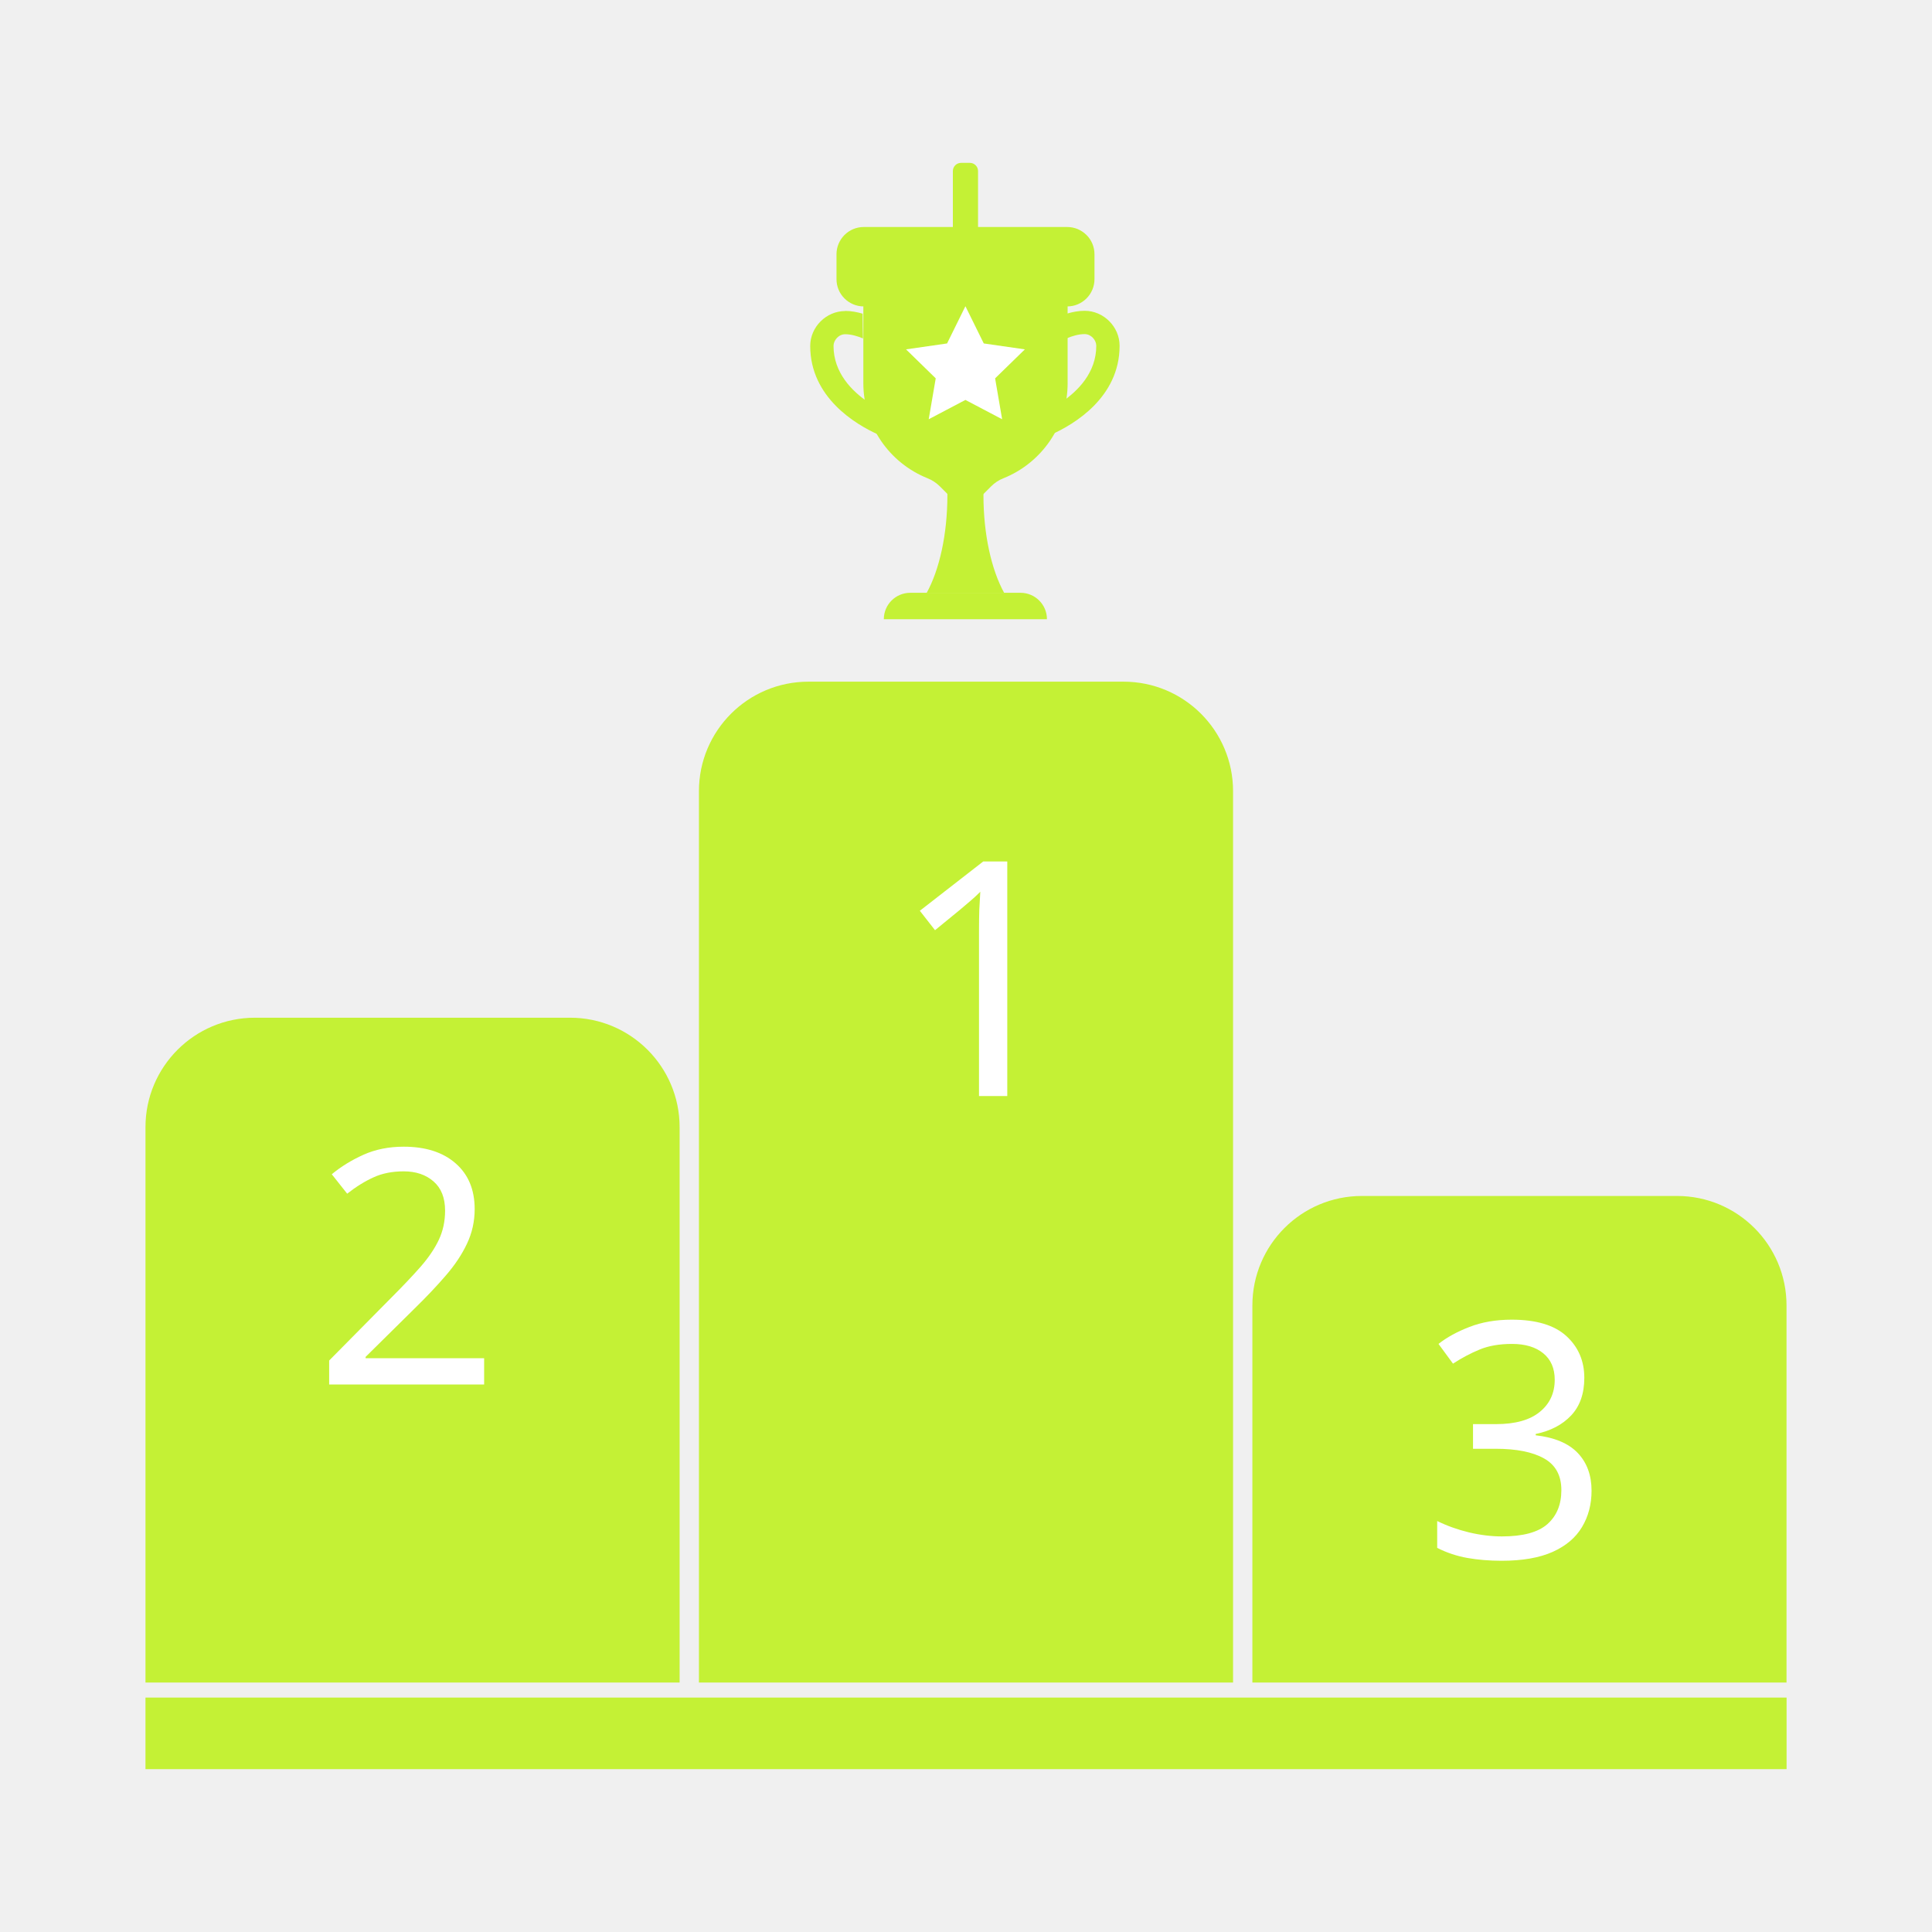
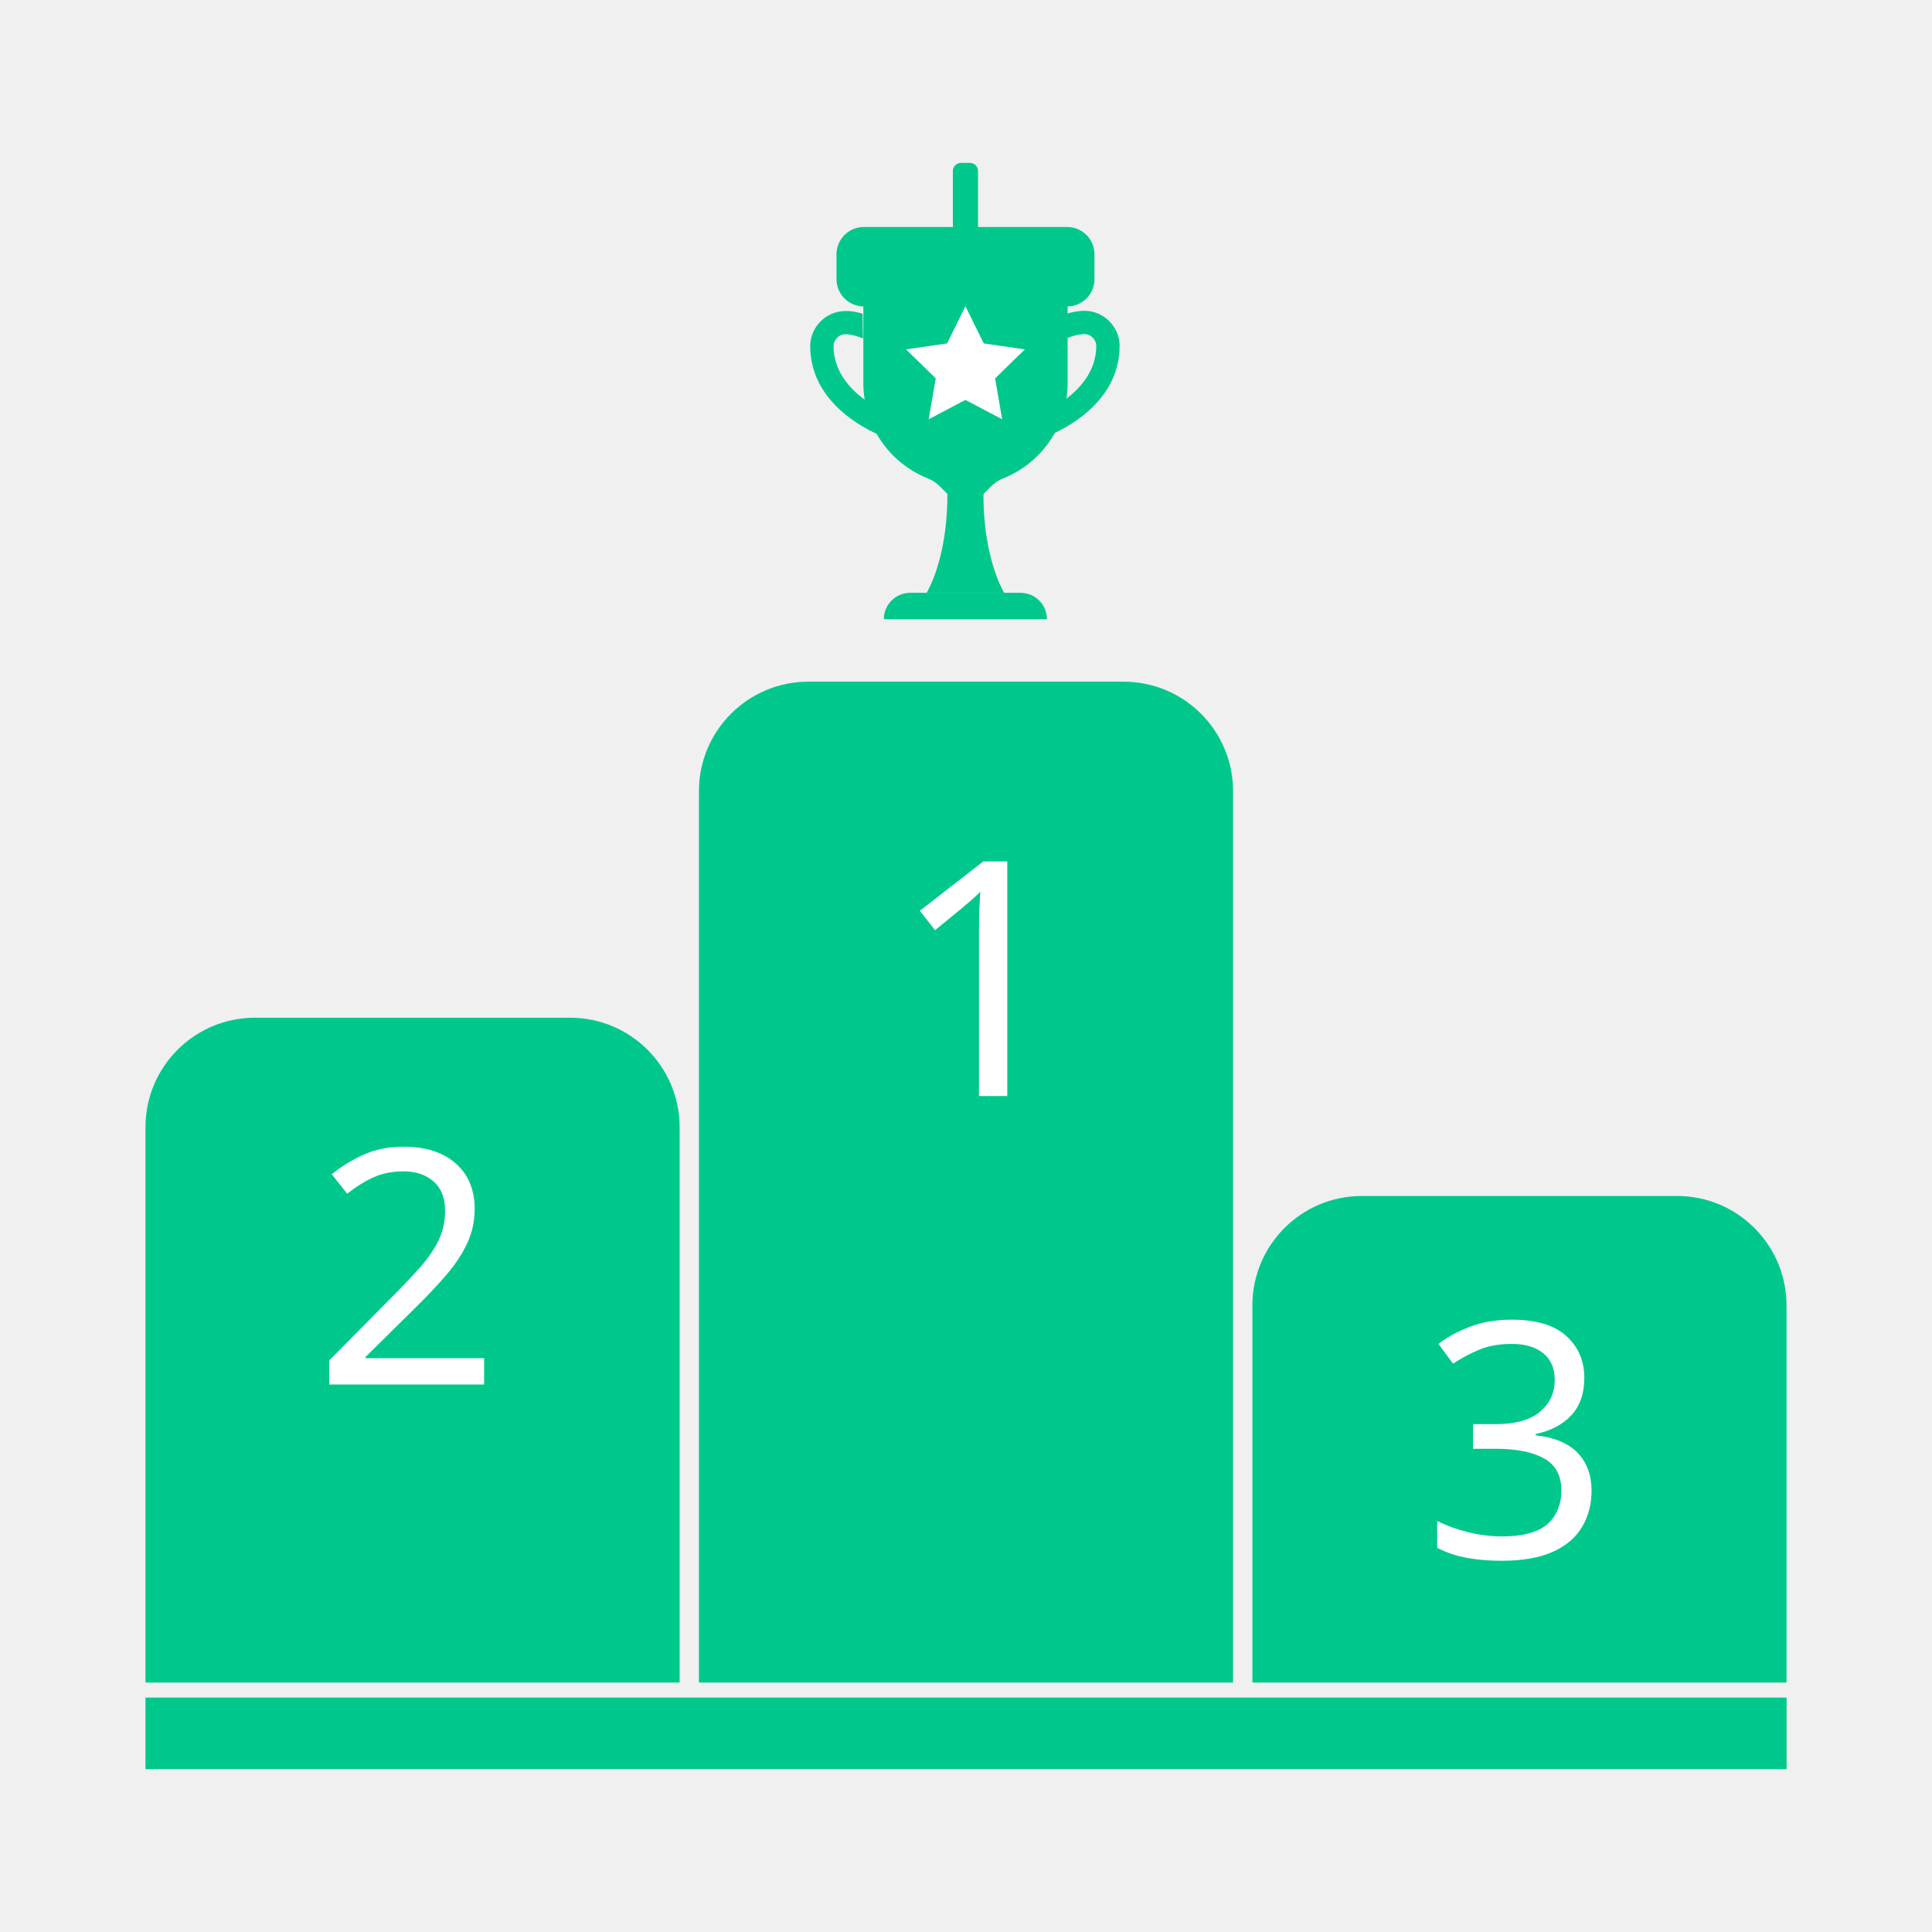
<svg xmlns="http://www.w3.org/2000/svg" id="Layer_1" width="300" height="300" viewBox="0 0 300 300">
  <defs>
-     <style>.cls-1{font-size:27px;}.cls-1,.cls-2,.cls-3{fill:#fff;}.cls-1,.cls-3{font-family:Manrope-ExtraBold, Manrope;font-variation-settings:'wght' 800;}.cls-4{fill:#c4f135;}.cls-3{font-size:51px;}</style>
+     <style>.cls-1{font-size:27px;}.cls-1,.cls-2,.cls-3{fill:#fff;}.cls-1,.cls-3{font-family:Manrope-ExtraBold, Manrope;font-variation-settings:'wght' 800;}.cls-4{fill:#00c88c;}.cls-3{font-size:51px;}</style>
  </defs>
  <path class="cls-4" d="M105.53,261.26H22.59v-86.23c0-9.39,7.61-17,17-17h48.94c9.39,0,17,7.61,17,17v86.23Z" />
  <path class="cls-4" d="M277.41,261.26h-82.94v-58.55c0-9.39,7.61-17,17-17h48.94c9.39,0,17,7.61,17,17v58.55Z" />
  <g>
    <g>
      <path class="cls-4" d="M165.72,35.25h-13.85v-8.69c0-.7-.57-1.27-1.27-1.27h-1.37c-.7,0-1.27,.57-1.27,1.27v8.69h-13.85c-1.12,0-2.19,.45-2.98,1.24-.79,.79-1.24,1.87-1.24,2.99v3.87c0,1.12,.44,2.2,1.24,2.99,.79,.79,1.87,1.24,2.98,1.24h-.05v11.94c0,3.17,.95,6.27,2.72,8.9,1.78,2.63,4.3,4.66,7.24,5.84,.71,.28,1.36,.71,1.91,1.25l1.96,1.96c.54,.54,1.27,.84,2.03,.84s1.49-.3,2.03-.84l1.96-1.96c.54-.54,1.19-.97,1.91-1.25,2.94-1.18,5.46-3.22,7.24-5.84,1.78-2.63,2.72-5.73,2.72-8.9v-11.94h-.05c1.12,0,2.19-.45,2.98-1.24,.79-.79,1.24-1.87,1.24-2.99v-3.87c0-.56-.11-1.11-.32-1.62-.21-.51-.52-.98-.92-1.37-.39-.39-.86-.7-1.37-.92-.51-.21-1.06-.32-1.62-.32Z" />
      <polygon class="cls-2" points="149.91 47.55 147.06 53.33 140.69 54.25 145.3 58.75 144.21 65.1 149.91 62.1 155.61 65.1 154.52 58.75 159.14 54.25 152.76 53.33 149.91 47.55" />
    </g>
    <path class="cls-4" d="M143.9,92.05c1.96-3.56,3.21-9.03,3.21-15.17,0-.57-.01-1.13-.03-1.68h5.66c-.02,.55-.03,1.12-.03,1.68,0,6.14,1.25,11.61,3.21,15.17h-12.01Z" />
    <path class="cls-4" d="M158.48,92.05h-17.14c-2.26,0-4.1,1.83-4.1,4.1h25.33c0-2.26-1.83-4.1-4.1-4.1Z" />
    <path class="cls-4" d="M173.85,53.7c0,8.03-7.13,12.2-10.44,13.7,.6-1.54,1.05-3.18,1.37-4.92,2.6-1.75,5.45-4.62,5.45-8.79,0-.85-.77-1.81-1.81-1.81-.96,0-1.96,.31-2.76,.65,.03-1.28,.04-2.56,.05-3.84,.84-.25,1.76-.43,2.72-.43,2.94,0,5.42,2.48,5.42,5.42Z" />
    <path class="cls-4" d="M131.23,48.28c.95,0,1.87,.18,2.72,.43,0,1.29,.02,2.57,.05,3.84-.81-.34-1.8-.65-2.76-.65-1.03,0-1.81,.95-1.81,1.81,0,4.17,2.85,7.03,5.45,8.79,.33,1.74,.78,3.38,1.37,4.92-3.31-1.5-10.44-5.67-10.44-13.7,0-2.94,2.48-5.42,5.42-5.42Z" />
  </g>
  <text class="cls-1" transform="translate(128.9 148.32)">
    <tspan x="0" y="0">#1</tspan>
  </text>
  <text class="cls-3" transform="translate(48.66 214.98)">
    <tspan x="0" y="0">2</tspan>
  </text>
  <path class="cls-4" d="M191.47,261.26H108.53V122.85c0-9.39,7.61-17,17-17h48.94c9.39,0,17,7.61,17,17v138.41Z" />
  <rect class="cls-4" x="22.59" y="263.6" width="254.83" height="11.11" />
  <text class="cls-3" transform="translate(138.3 170.19)">
    <tspan x="0" y="0">1</tspan>
  </text>
  <text class="cls-3" transform="translate(220.87 241.84)">
    <tspan x="0" y="0">3</tspan>
  </text>
</svg>
